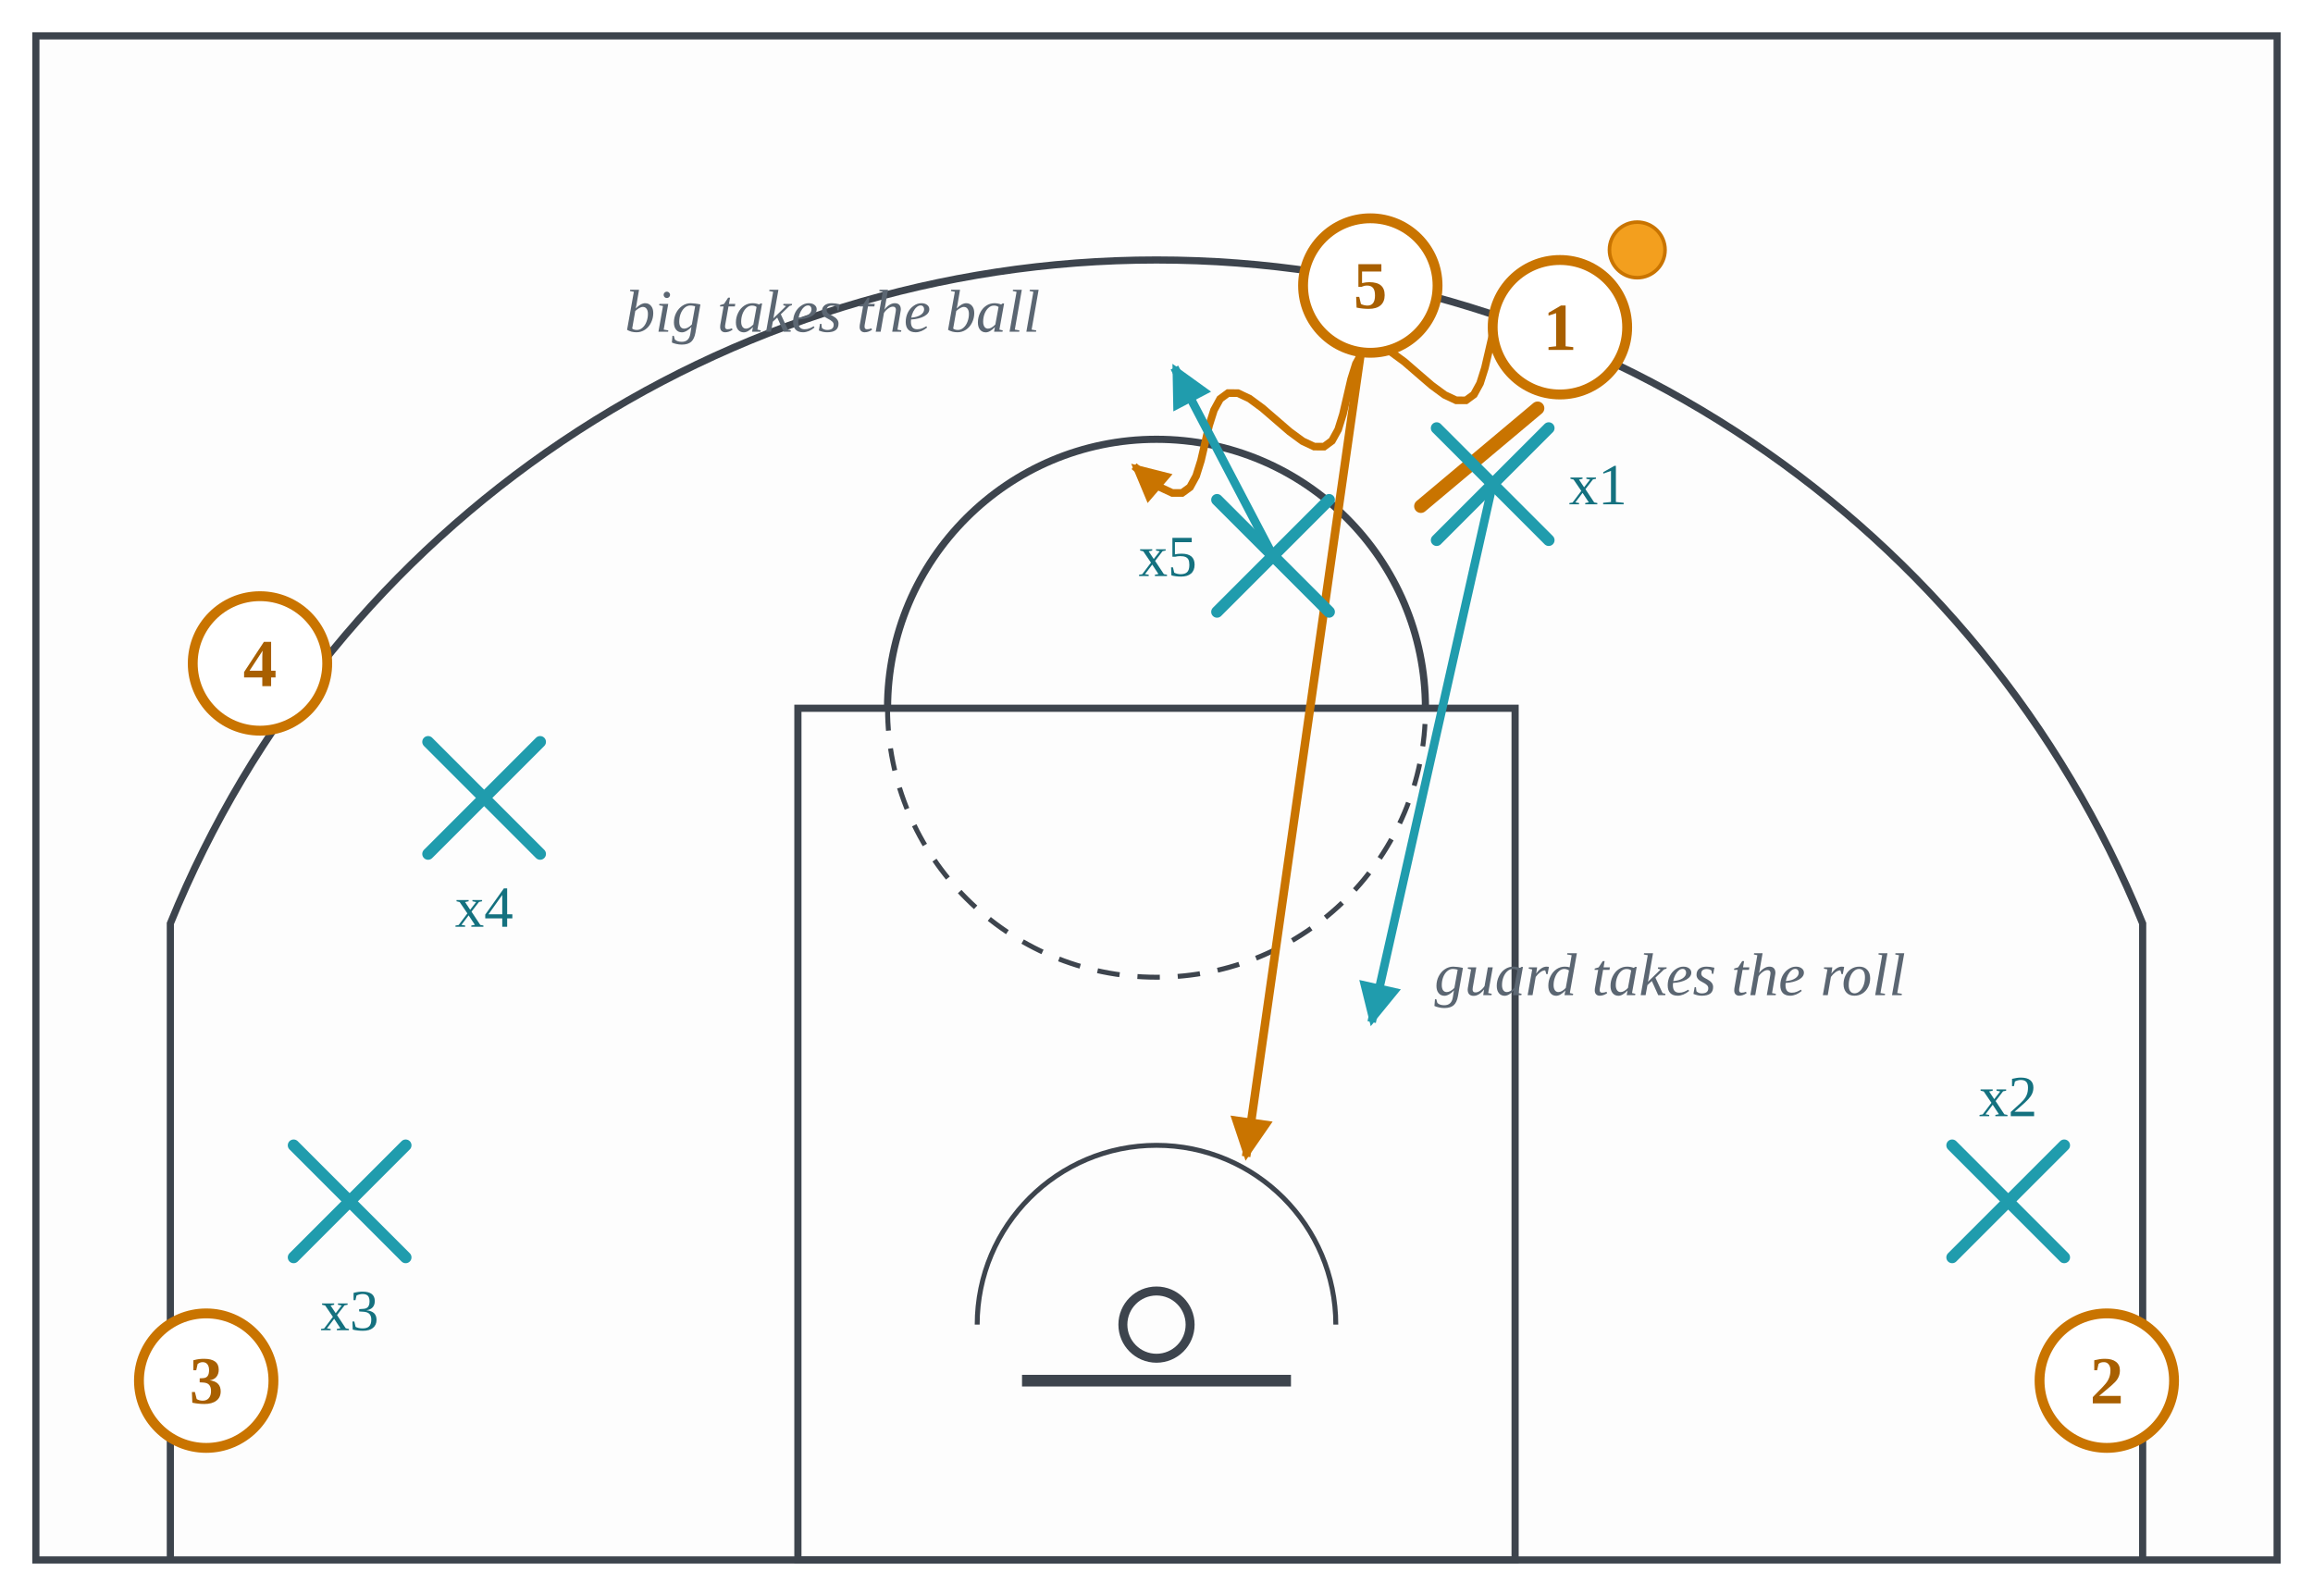
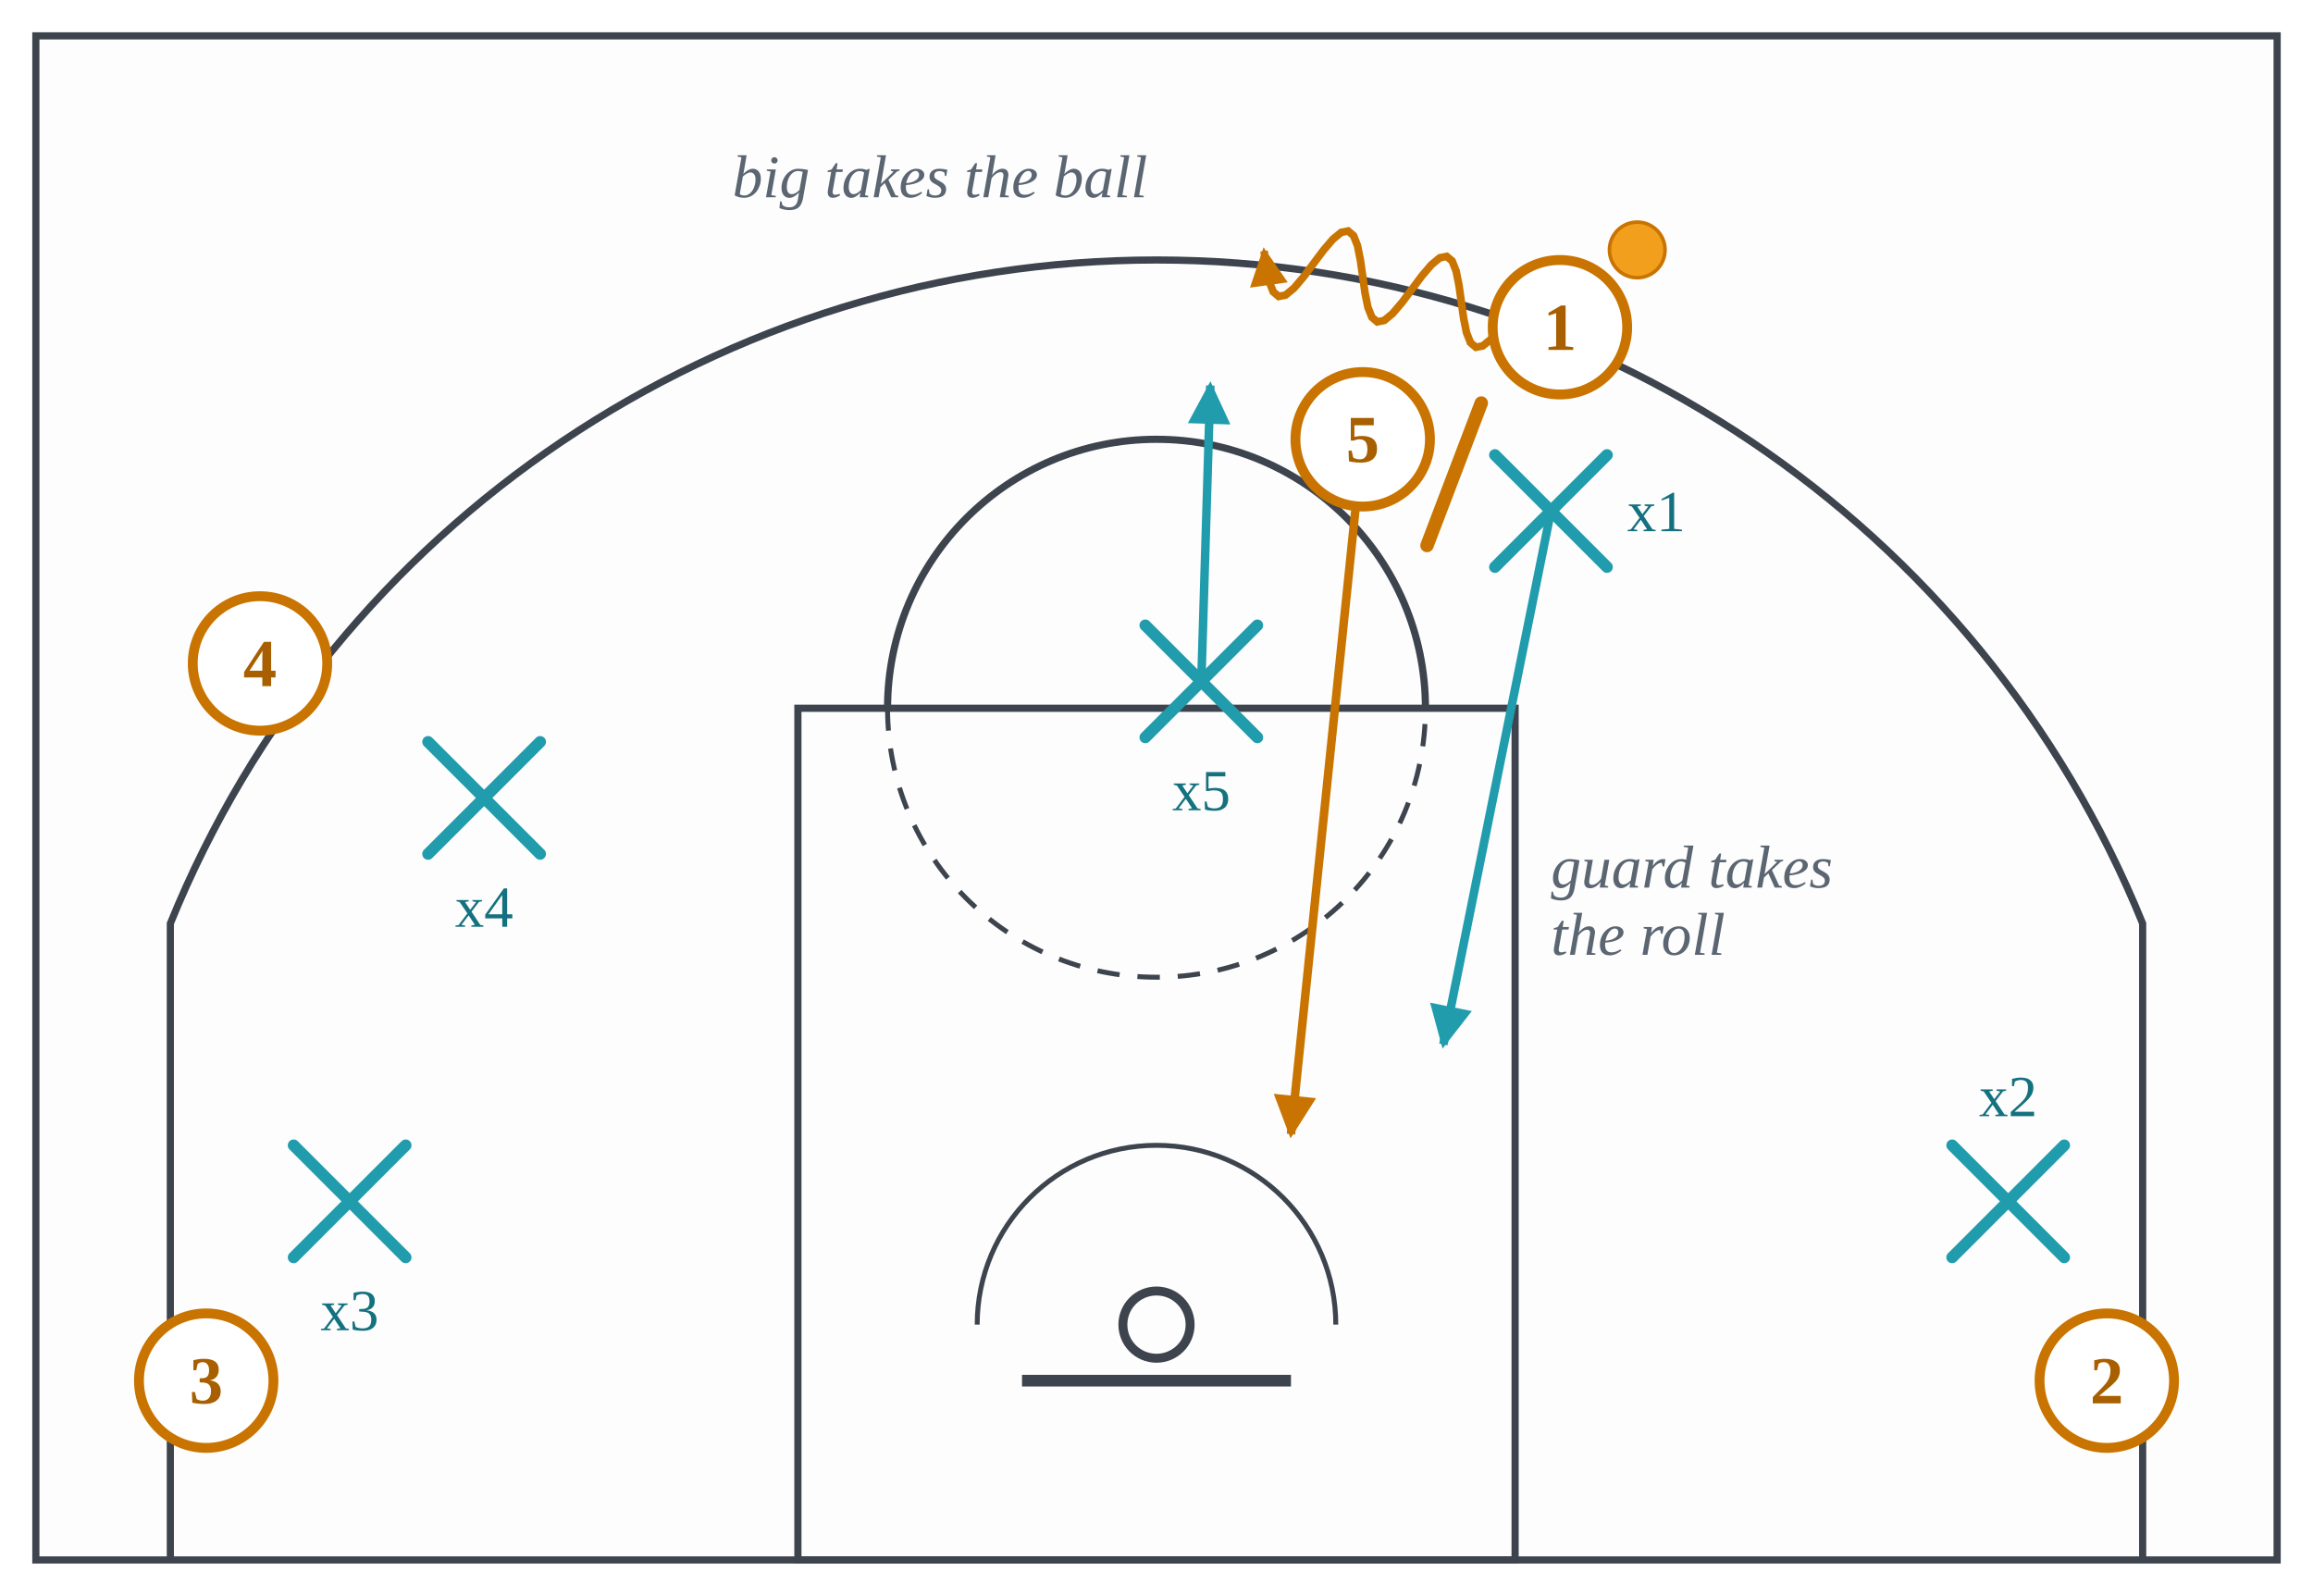
- <svg xmlns="http://www.w3.org/2000/svg" viewBox="0 0 516.0 356.0" width="516.0" role="img" aria-label="A pick-and-roll from the right slot. As the handler comes off the screen, the screener's defender steps up onto him and the handler's defender stays with the screener instead of chasing. The handler now has a big in front of him at the arc; the roller has a guard on his back going to the rim. Nobody helps, because nobody was beaten." class="hd-court-svg">
+ <svg xmlns="http://www.w3.org/2000/svg" viewBox="0 0 516.0 356.0" width="516.0" role="img" aria-label="A pick-and-roll from the right slot. The screener stands beside the handler's defender, with the screen bar between them, touching neither. The handler dribbles left over the top of the screen. The screener's defender starts on the free-throw line and steps straight up along an arrow that ends just below where the dribble ends; the label big takes the ball sits above the arc, beside the handler. The handler's defender does not chase the ball: his arrow runs down beside the screener's roll toward the rim, labeled guard takes the roll. Three shooters are spaced in the two corners and on the left wing, each with a defender." class="hd-court-svg">
  <defs>
    <marker id="hd-arrow-o" viewBox="0 0 10 10" refX="9" refY="5" markerWidth="5" markerHeight="5" orient="auto-start-reverse">
      <path d="M 0 0 L 10 5 L 0 10 z" fill="var(--hd-offense, #C97400)" />
    </marker>
    <marker id="hd-arrow-d" viewBox="0 0 10 10" refX="9" refY="5" markerWidth="5" markerHeight="5" orient="auto-start-reverse">
      <path d="M 0 0 L 10 5 L 0 10 z" fill="var(--hd-defense, #209CAD)" />
    </marker>
  </defs>
  <rect x="8.0" y="8.0" width="500.0" height="340.0" fill="var(--court-floor, #fdfdfd)" stroke="var(--court-line, #3d444d)" stroke-width="1.6" />
  <path d="M 38.0 348.0 L 38.0 206.02 A 237.5 237.5 0 0 1 478.0 206.02 L 478.0 348.0" stroke="var(--court-line, #3d444d)" fill="none" stroke-width="1.6" />
  <rect x="178.0" y="158.0" width="160.0" height="190.0" stroke="var(--court-line, #3d444d)" fill="none" stroke-width="1.6" />
  <path d="M 198.0 158.0 A 60.0 60.0 0 0 1 318.0 158.0" stroke="var(--court-line, #3d444d)" fill="none" stroke-width="1.6" />
  <path d="M 198.0 158.0 A 60.0 60.0 0 0 0 318.0 158.0" stroke="var(--court-line, #3d444d)" fill="none" stroke-width="1.1" stroke-dasharray="5 4" />
  <path d="M 218.0 295.5 A 40.0 40.0 0 0 1 298.0 295.5" stroke="var(--court-line, #3d444d)" fill="none" stroke-width="1.1" />
  <line x1="228.0" y1="308.0" x2="288.0" y2="308.0" stroke="var(--court-line, #3d444d)" stroke-width="2.6" />
  <circle cx="258.0" cy="295.5" r="7.5" stroke="var(--court-line, #3d444d)" fill="none" stroke-width="2" />
-   <line x1="316.977" y1="112.927" x2="343.023" y2="91.073" stroke="var(--hd-offense, #C97400)" stroke-width="3" stroke-linecap="round" />
-   <path d="M 348.0,73.0 L 344.95,70.37 L 342.07,68.24 L 339.48,67.03 L 337.29,67.03 L 335.52,68.32 L 334.15,70.83 L 333.08,74.25 L 332.17,78.17 L 331.26,82.09 L 330.18,85.51 L 328.81,88.01 L 327.04,89.31 L 324.85,89.3 L 322.27,88.09 L 319.38,85.96 L 316.33,83.33 L 313.29,80.7 L 310.4,78.58 L 307.82,77.37 L 305.62,77.36 L 303.86,78.66 L 302.48,81.16 L 301.41,84.58 L 300.5,88.5 L 299.59,92.42 L 298.52,95.84 L 297.14,98.34 L 295.38,99.64 L 293.18,99.63 L 290.6,98.42 L 287.71,96.3 L 284.67,93.67 L 281.62,91.04 L 278.73,88.91 L 276.15,87.7 L 273.96,87.69 L 272.19,88.99 L 270.82,91.49 L 269.74,94.91 L 268.83,98.83 L 267.92,102.75 L 266.85,106.17 L 265.48,108.68 L 263.71,109.97 L 261.52,109.97 L 258.93,108.76 L 256.05,106.63 L 253.0,104.0" stroke="var(--hd-offense, #C97400)" fill="none" marker-end="url(#hd-arrow-o)" stroke-width="1.7" />
-   <line x1="305.7" y1="63.7" x2="278.0" y2="258.0" stroke="var(--hd-offense, #C97400)" fill="none" marker-end="url(#hd-arrow-o)" stroke-width="1.9" />
-   <line x1="284.0" y1="124.0" x2="262.0" y2="82.0" stroke="var(--hd-defense, #209CAD)" fill="none" marker-end="url(#hd-arrow-d)" stroke-width="1.9" />
-   <line x1="333.0" y1="108.0" x2="306.0" y2="228.0" stroke="var(--hd-defense, #209CAD)" fill="none" marker-end="url(#hd-arrow-d)" stroke-width="1.9" />
+   <line x1="318.349" y1="121.687" x2="330.451" y2="89.913" stroke="var(--hd-offense, #C97400)" stroke-width="3" stroke-linecap="round" />
+   <path d="M 348.0,73.0 L 347.48,69.31 L 346.84,66.13 L 345.95,63.89 L 344.74,62.87 L 343.2,63.18 L 341.34,64.71 L 339.23,67.19 L 337.0,70.17 L 334.77,73.15 L 332.66,75.62 L 330.8,77.16 L 329.26,77.47 L 328.05,76.45 L 327.16,74.2 L 326.52,71.02 L 326.0,67.33 L 325.48,63.64 L 324.84,60.46 L 323.95,58.22 L 322.74,57.2 L 321.2,57.51 L 319.34,59.05 L 317.23,61.52 L 315.0,64.5 L 312.77,67.48 L 310.66,69.95 L 308.8,71.49 L 307.26,71.8 L 306.05,70.78 L 305.16,68.54 L 304.52,65.36 L 304.0,61.67 L 303.48,57.98 L 302.84,54.8 L 301.95,52.55 L 300.74,51.53 L 299.2,51.84 L 297.34,53.38 L 295.23,55.85 L 293.0,58.83 L 290.77,61.81 L 288.66,64.29 L 286.8,65.82 L 285.26,66.13 L 284.05,65.11 L 283.16,62.87 L 282.52,59.69 L 282.0,56.0" stroke="var(--hd-offense, #C97400)" fill="none" marker-end="url(#hd-arrow-o)" stroke-width="1.7" />
+   <line x1="304.0" y1="98.0" x2="288.0" y2="253.0" stroke="var(--hd-offense, #C97400)" fill="none" marker-end="url(#hd-arrow-o)" stroke-width="1.9" />
+   <line x1="268.0" y1="152.0" x2="270.0" y2="86.0" stroke="var(--hd-defense, #209CAD)" fill="none" marker-end="url(#hd-arrow-d)" stroke-width="1.9" />
+   <line x1="346.0" y1="114.0" x2="322.0" y2="233.0" stroke="var(--hd-defense, #209CAD)" fill="none" marker-end="url(#hd-arrow-d)" stroke-width="1.9" />
  <circle cx="348.0" cy="73.0" r="15.0" fill="var(--court-floor, #fff)" stroke="var(--hd-offense, #C97400)" stroke-width="2.2" />
  <text x="348.0" y="73.0" text-anchor="middle" dominant-baseline="central" font-size="15.0" font-weight="600" fill="var(--hd-offense-ink, #A85F00)">1</text>
  <circle cx="365.25" cy="55.75" r="6.2" fill="#F39F1E" stroke="var(--hd-offense, #C97400)" stroke-width="0.8" />
-   <circle cx="305.7" cy="63.7" r="15.0" fill="var(--court-floor, #fff)" stroke="var(--hd-offense, #C97400)" stroke-width="2.2" />
-   <text x="305.7" y="63.7" text-anchor="middle" dominant-baseline="central" font-size="15.0" font-weight="600" fill="var(--hd-offense-ink, #A85F00)">5</text>
+   <circle cx="304.0" cy="98.0" r="15.0" fill="var(--court-floor, #fff)" stroke="var(--hd-offense, #C97400)" stroke-width="2.2" />
+   <text x="304.0" y="98.0" text-anchor="middle" dominant-baseline="central" font-size="15.0" font-weight="600" fill="var(--hd-offense-ink, #A85F00)">5</text>
  <circle cx="470.0" cy="308.0" r="15.0" fill="var(--court-floor, #fff)" stroke="var(--hd-offense, #C97400)" stroke-width="2.2" />
  <text x="470.0" y="308.0" text-anchor="middle" dominant-baseline="central" font-size="15.0" font-weight="600" fill="var(--hd-offense-ink, #A85F00)">2</text>
  <circle cx="46.0" cy="308.0" r="15.0" fill="var(--court-floor, #fff)" stroke="var(--hd-offense, #C97400)" stroke-width="2.2" />
  <text x="46.0" y="308.0" text-anchor="middle" dominant-baseline="central" font-size="15.0" font-weight="600" fill="var(--hd-offense-ink, #A85F00)">3</text>
  <circle cx="58.0" cy="148.0" r="15.0" fill="var(--court-floor, #fff)" stroke="var(--hd-offense, #C97400)" stroke-width="2.2" />
  <text x="58.0" y="148.0" text-anchor="middle" dominant-baseline="central" font-size="15.0" font-weight="600" fill="var(--hd-offense-ink, #A85F00)">4</text>
-   <line x1="320.5" y1="95.5" x2="345.5" y2="120.5" stroke="var(--hd-defense, #209CAD)" stroke-width="2.6" stroke-linecap="round" />
-   <line x1="320.5" y1="120.5" x2="345.5" y2="95.5" stroke="var(--hd-defense, #209CAD)" stroke-width="2.6" stroke-linecap="round" />
-   <text x="350.0" y="112.5" text-anchor="start" font-size="13.0" fill="var(--hd-defense-ink, #14717F)">x1</text>
-   <line x1="271.5" y1="111.5" x2="296.5" y2="136.5" stroke="var(--hd-defense, #209CAD)" stroke-width="2.6" stroke-linecap="round" />
-   <line x1="271.5" y1="136.5" x2="296.5" y2="111.5" stroke="var(--hd-defense, #209CAD)" stroke-width="2.6" stroke-linecap="round" />
-   <text x="267.0" y="128.5" text-anchor="end" font-size="13.0" fill="var(--hd-defense-ink, #14717F)">x5</text>
+   <line x1="333.5" y1="101.5" x2="358.5" y2="126.5" stroke="var(--hd-defense, #209CAD)" stroke-width="2.6" stroke-linecap="round" />
+   <line x1="333.5" y1="126.5" x2="358.5" y2="101.5" stroke="var(--hd-defense, #209CAD)" stroke-width="2.6" stroke-linecap="round" />
+   <text x="363.0" y="118.5" text-anchor="start" font-size="13.0" fill="var(--hd-defense-ink, #14717F)">x1</text>
+   <line x1="255.5" y1="139.5" x2="280.5" y2="164.5" stroke="var(--hd-defense, #209CAD)" stroke-width="2.6" stroke-linecap="round" />
+   <line x1="255.5" y1="164.5" x2="280.5" y2="139.5" stroke="var(--hd-defense, #209CAD)" stroke-width="2.6" stroke-linecap="round" />
+   <text x="268.0" y="180.75" text-anchor="middle" font-size="13.0" fill="var(--hd-defense-ink, #14717F)">x5</text>
  <line x1="435.5" y1="255.5" x2="460.5" y2="280.5" stroke="var(--hd-defense, #209CAD)" stroke-width="2.6" stroke-linecap="round" />
  <line x1="435.5" y1="280.5" x2="460.5" y2="255.5" stroke="var(--hd-defense, #209CAD)" stroke-width="2.6" stroke-linecap="round" />
  <text x="448.0" y="249.0" text-anchor="middle" font-size="13.0" fill="var(--hd-defense-ink, #14717F)">x2</text>
  <line x1="65.5" y1="255.5" x2="90.5" y2="280.5" stroke="var(--hd-defense, #209CAD)" stroke-width="2.6" stroke-linecap="round" />
  <line x1="65.5" y1="280.5" x2="90.5" y2="255.5" stroke="var(--hd-defense, #209CAD)" stroke-width="2.6" stroke-linecap="round" />
  <text x="78.0" y="296.75" text-anchor="middle" font-size="13.0" fill="var(--hd-defense-ink, #14717F)">x3</text>
  <line x1="95.5" y1="165.5" x2="120.5" y2="190.5" stroke="var(--hd-defense, #209CAD)" stroke-width="2.6" stroke-linecap="round" />
  <line x1="95.5" y1="190.5" x2="120.5" y2="165.5" stroke="var(--hd-defense, #209CAD)" stroke-width="2.6" stroke-linecap="round" />
  <text x="108.0" y="206.75" text-anchor="middle" font-size="13.0" fill="var(--hd-defense-ink, #14717F)">x4</text>
-   <text x="232.0" y="74.0" text-anchor="end" font-size="13.5" font-style="italic" fill="var(--hd-muted, #5b6672)">big takes the ball</text>
-   <text x="320.0" y="222.0" text-anchor="start" font-size="13.5" font-style="italic" fill="var(--hd-muted, #5b6672)">guard takes the roll</text>
+   <text x="256.0" y="44.0" text-anchor="end" font-size="13.5" font-style="italic" fill="var(--hd-muted, #5b6672)">big takes the ball</text>
+   <text x="346.0" y="198.0" text-anchor="start" font-size="13.5" font-style="italic" fill="var(--hd-muted, #5b6672)">guard takes</text>
+   <text x="346.0" y="213.0" text-anchor="start" font-size="13.5" font-style="italic" fill="var(--hd-muted, #5b6672)">the roll</text>
</svg>
